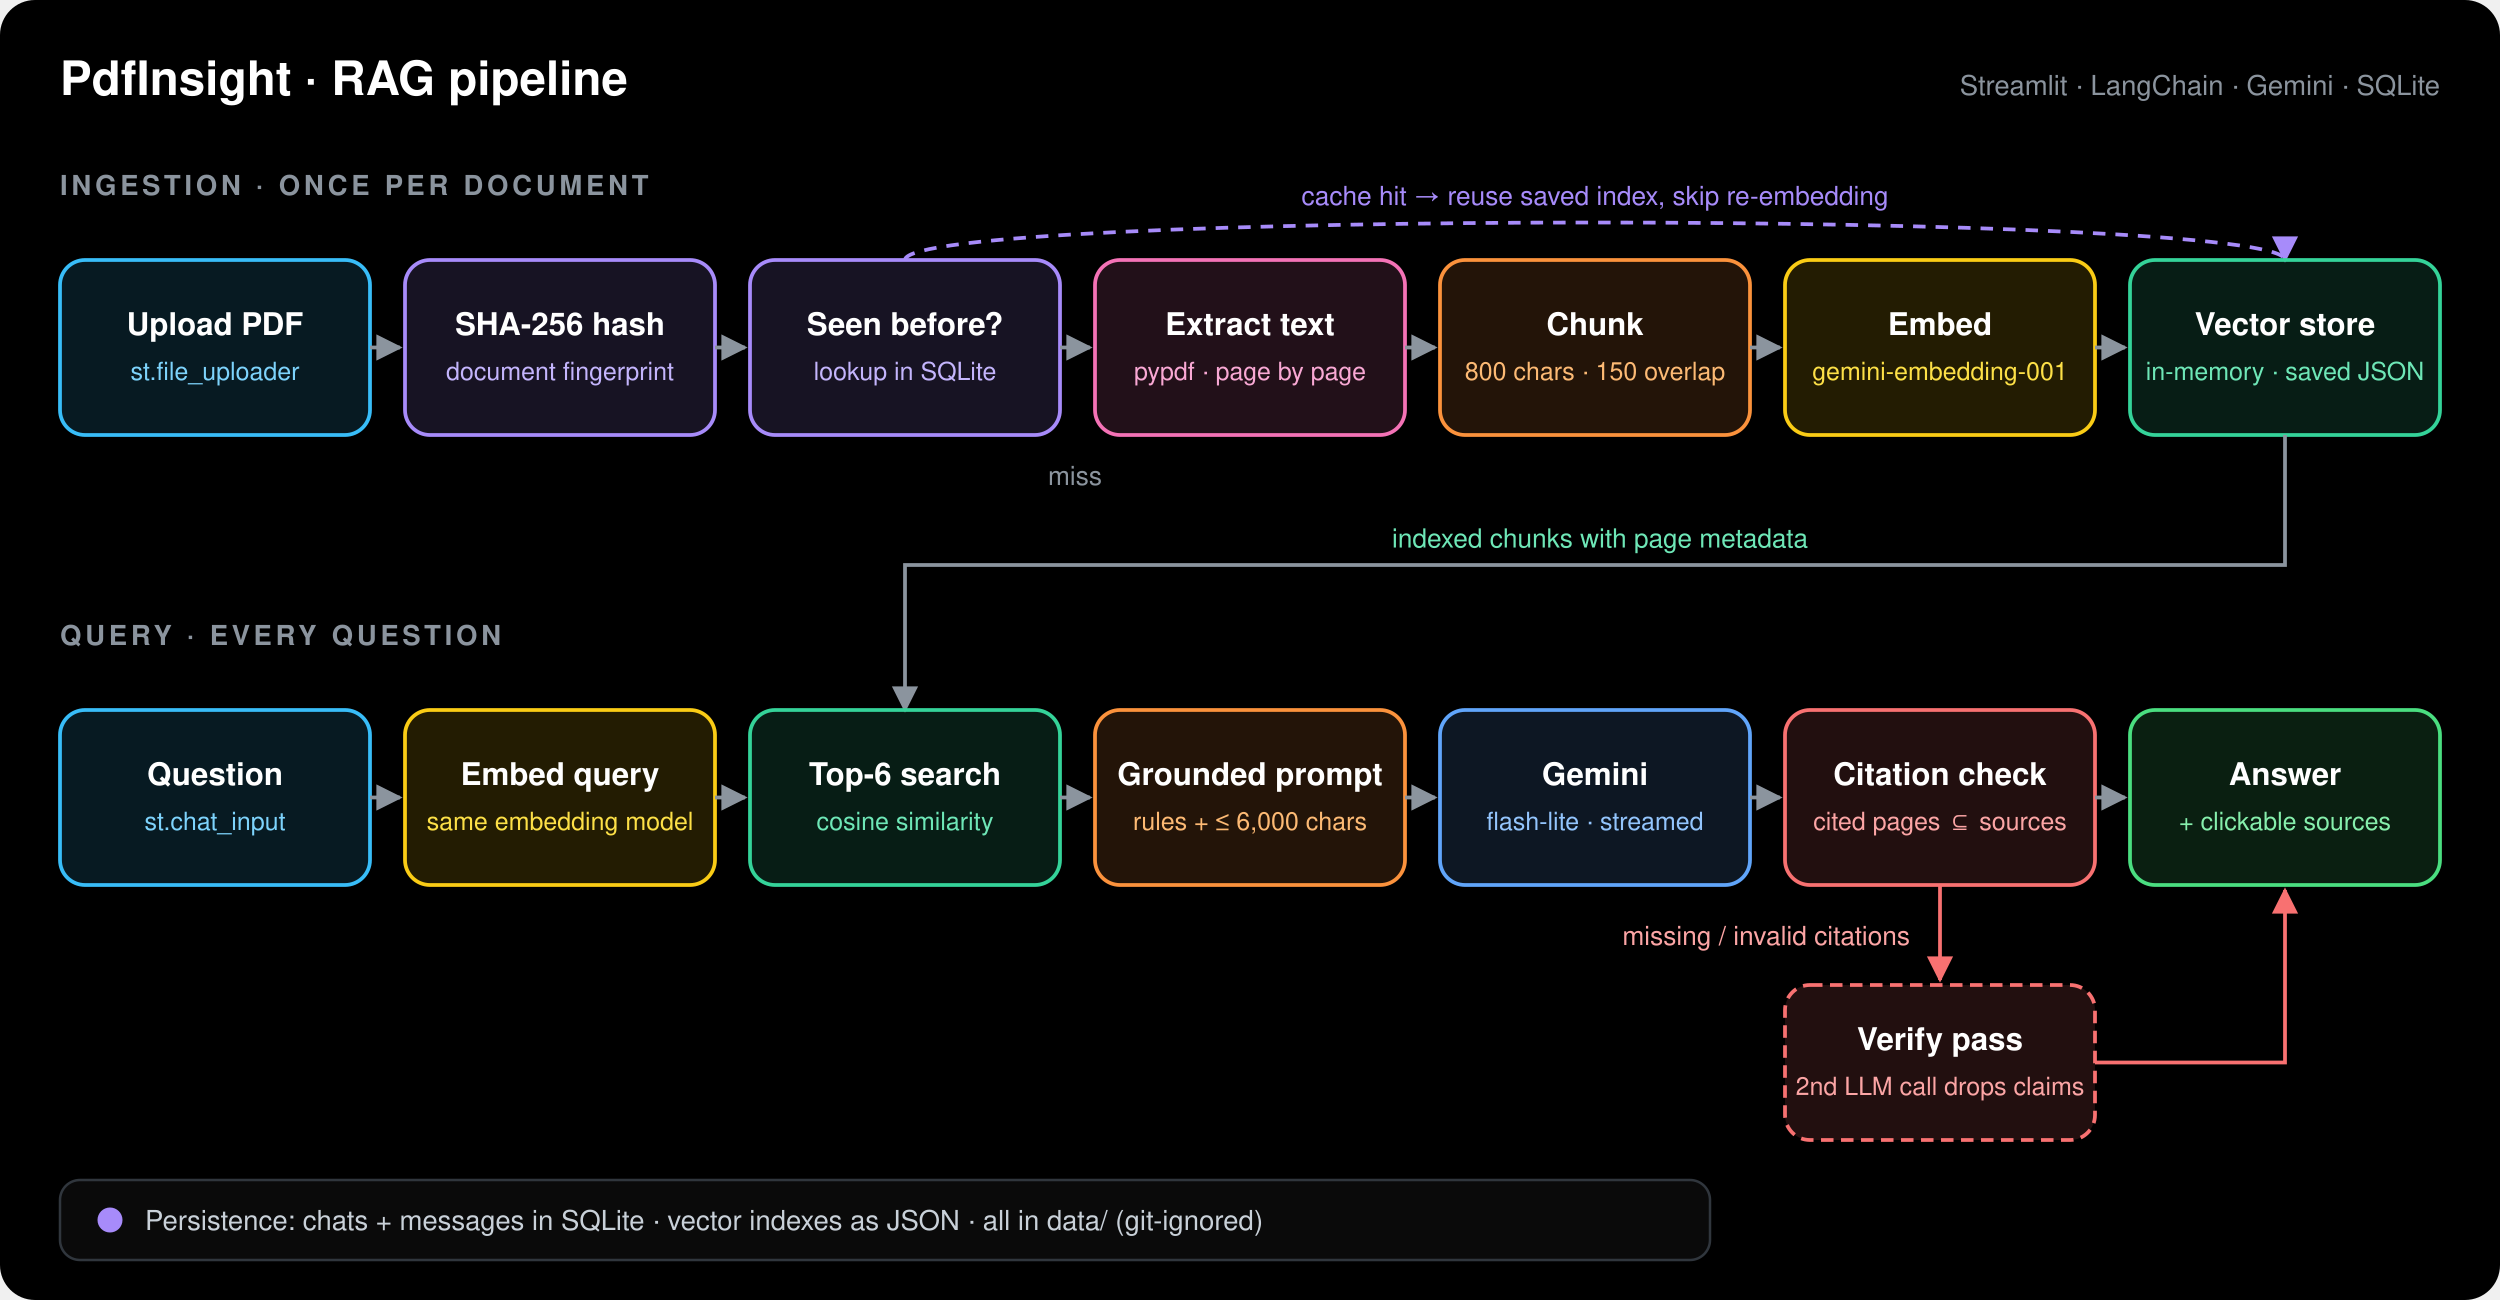
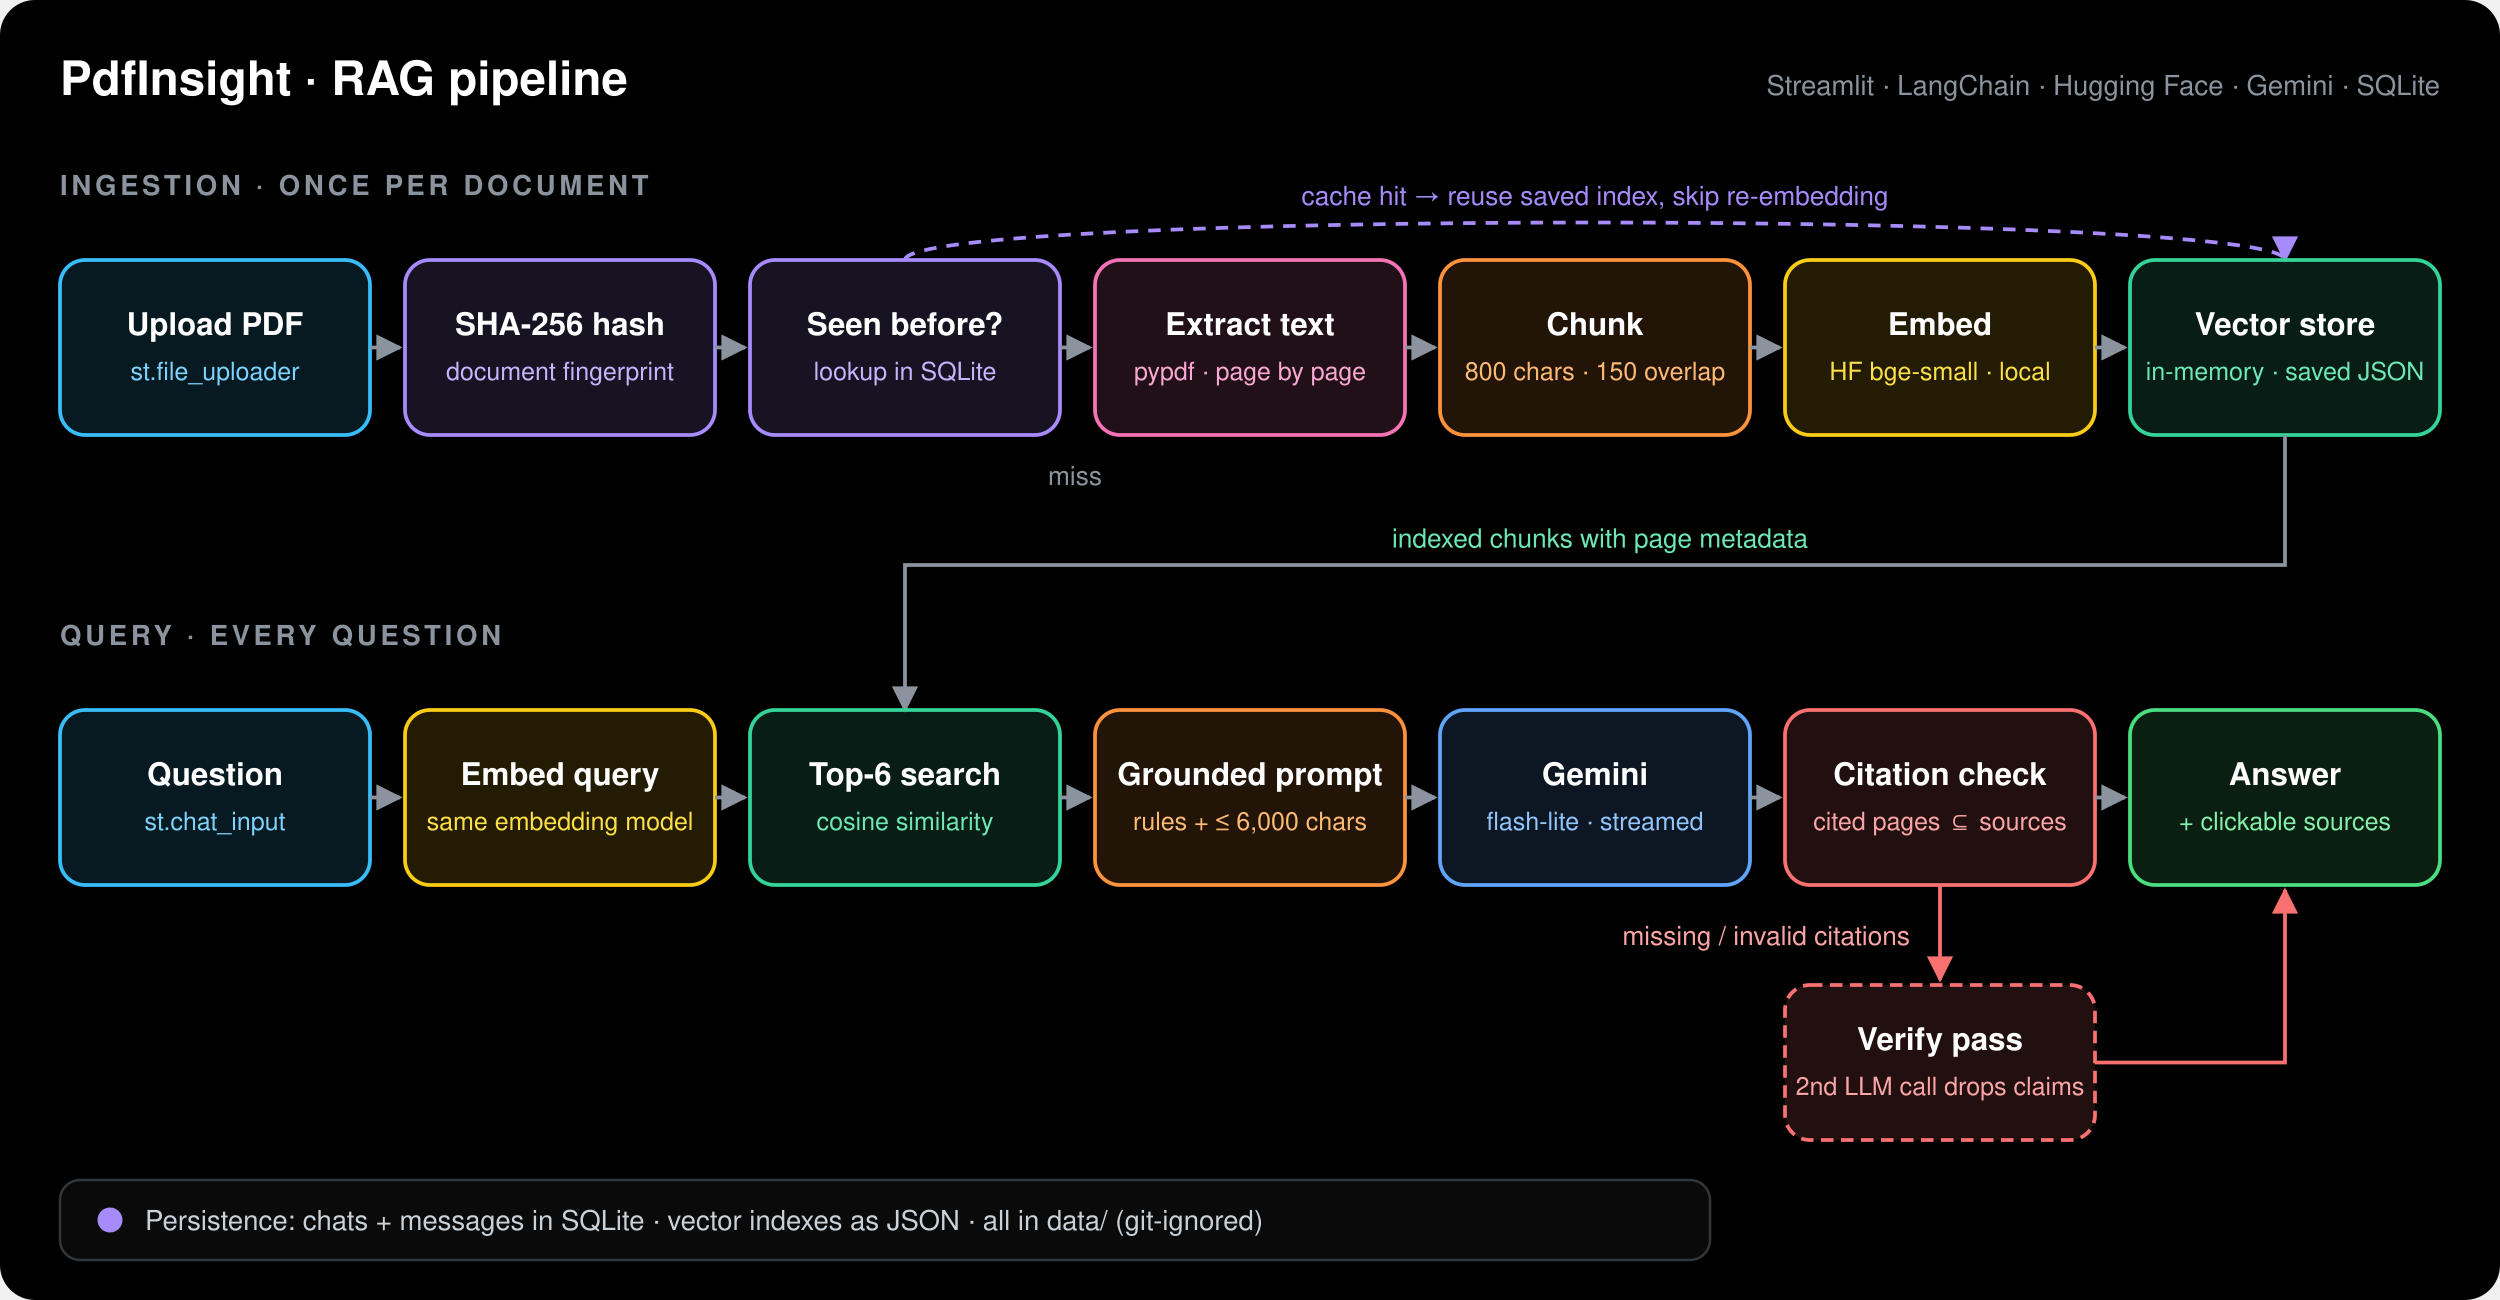
<svg xmlns="http://www.w3.org/2000/svg" viewBox="0 0 1000 520" width="1000" height="520" font-family="-apple-system, 'Segoe UI', Helvetica, Arial, sans-serif">
  <defs>
    <marker id="arrow" viewBox="0 0 10 10" refX="9" refY="5" markerWidth="7" markerHeight="7" orient="auto-start-reverse">
      <path d="M0,0 L10,5 L0,10 z" fill="#8b949e" />
    </marker>
    <marker id="arrow-violet" viewBox="0 0 10 10" refX="9" refY="5" markerWidth="7" markerHeight="7" orient="auto-start-reverse">
      <path d="M0,0 L10,5 L0,10 z" fill="#a78bfa" />
    </marker>
    <marker id="arrow-red" viewBox="0 0 10 10" refX="9" refY="5" markerWidth="7" markerHeight="7" orient="auto-start-reverse">
      <path d="M0,0 L10,5 L0,10 z" fill="#f87171" />
    </marker>
    <style>
      .t { fill: #ffffff; font-size: 12.5px; font-weight: 600; text-anchor: middle; }
      .s { font-size: 10px; text-anchor: middle; }
      .lane { fill: #8b949e; font-size: 11px; font-weight: 700; letter-spacing: 1.5px; }
      .note { font-size: 10.5px; }
      .flow { stroke: #8b949e; stroke-width: 1.5; fill: none; marker-end: url(#arrow); }
    </style>
  </defs>
  <rect width="1000" height="520" rx="14" fill="#000000" />
  <text x="24" y="38" fill="#ffffff" font-size="19" font-weight="700">PdfInsight · RAG pipeline</text>
-   <text x="976" y="38" fill="#8b949e" font-size="11" text-anchor="end">Streamlit · LangChain · Gemini · SQLite</text>
+   <text x="976" y="38" fill="#8b949e" font-size="11" text-anchor="end">Streamlit · LangChain · Hugging Face · Gemini · SQLite</text>
  <text class="lane" x="24" y="78">INGESTION · ONCE PER DOCUMENT</text>
  <path d="M362,104 C362,84 914,84 914,104" stroke="#a78bfa" stroke-width="1.5" stroke-dasharray="5 4" fill="none" marker-end="url(#arrow-violet)" />
  <text class="note" x="638" y="82" fill="#a78bfa" text-anchor="middle">cache hit → reuse saved index, skip re-embedding</text>
  <g>
    <rect x="24" y="104" width="124" height="70" rx="10" fill="#38bdf8" fill-opacity="0.14" stroke="#38bdf8" stroke-width="1.5" />
    <text class="t" x="86" y="134">Upload PDF</text>
    <text class="s" x="86" y="152" fill="#7dd3fc">st.file_uploader</text>
    <rect x="162" y="104" width="124" height="70" rx="10" fill="#a78bfa" fill-opacity="0.14" stroke="#a78bfa" stroke-width="1.5" />
    <text class="t" x="224" y="134">SHA-256 hash</text>
    <text class="s" x="224" y="152" fill="#c4b5fd">document fingerprint</text>
    <rect x="300" y="104" width="124" height="70" rx="10" fill="#a78bfa" fill-opacity="0.14" stroke="#a78bfa" stroke-width="1.5" />
    <text class="t" x="362" y="134">Seen before?</text>
    <text class="s" x="362" y="152" fill="#c4b5fd">lookup in SQLite</text>
    <rect x="438" y="104" width="124" height="70" rx="10" fill="#f472b6" fill-opacity="0.14" stroke="#f472b6" stroke-width="1.5" />
    <text class="t" x="500" y="134">Extract text</text>
    <text class="s" x="500" y="152" fill="#f9a8d4">pypdf · page by page</text>
    <rect x="576" y="104" width="124" height="70" rx="10" fill="#fb923c" fill-opacity="0.14" stroke="#fb923c" stroke-width="1.5" />
    <text class="t" x="638" y="134">Chunk</text>
    <text class="s" x="638" y="152" fill="#fdba74">800 chars · 150 overlap</text>
    <rect x="714" y="104" width="124" height="70" rx="10" fill="#facc15" fill-opacity="0.14" stroke="#facc15" stroke-width="1.5" />
    <text class="t" x="776" y="134">Embed</text>
-     <text class="s" x="776" y="152" fill="#fde047">gemini-embedding-001</text>
+     <text class="s" x="776" y="152" fill="#fde047">HF bge-small · local</text>
    <rect x="852" y="104" width="124" height="70" rx="10" fill="#34d399" fill-opacity="0.14" stroke="#34d399" stroke-width="1.5" />
    <text class="t" x="914" y="134">Vector store</text>
    <text class="s" x="914" y="152" fill="#6ee7b7">in-memory · saved JSON</text>
  </g>
  <path class="flow" d="M148,139 H160" />
  <path class="flow" d="M286,139 H298" />
  <path class="flow" d="M424,139 H436" />
  <text class="note" x="430" y="194" fill="#8b949e" text-anchor="middle">miss</text>
  <path class="flow" d="M562,139 H574" />
  <path class="flow" d="M700,139 H712" />
  <path class="flow" d="M838,139 H850" />
  <path class="flow" d="M914,174 V226 H362 V284" />
  <text class="note" x="640" y="219" fill="#6ee7b7" text-anchor="middle">indexed chunks with page metadata</text>
  <text class="lane" x="24" y="258">QUERY · EVERY QUESTION</text>
  <g>
    <rect x="24" y="284" width="124" height="70" rx="10" fill="#38bdf8" fill-opacity="0.14" stroke="#38bdf8" stroke-width="1.5" />
    <text class="t" x="86" y="314">Question</text>
    <text class="s" x="86" y="332" fill="#7dd3fc">st.chat_input</text>
    <rect x="162" y="284" width="124" height="70" rx="10" fill="#facc15" fill-opacity="0.14" stroke="#facc15" stroke-width="1.5" />
    <text class="t" x="224" y="314">Embed query</text>
    <text class="s" x="224" y="332" fill="#fde047">same embedding model</text>
    <rect x="300" y="284" width="124" height="70" rx="10" fill="#34d399" fill-opacity="0.14" stroke="#34d399" stroke-width="1.5" />
    <text class="t" x="362" y="314">Top-6 search</text>
    <text class="s" x="362" y="332" fill="#6ee7b7">cosine similarity</text>
    <rect x="438" y="284" width="124" height="70" rx="10" fill="#fb923c" fill-opacity="0.14" stroke="#fb923c" stroke-width="1.5" />
    <text class="t" x="500" y="314">Grounded prompt</text>
    <text class="s" x="500" y="332" fill="#fdba74">rules + ≤ 6,000 chars</text>
    <rect x="576" y="284" width="124" height="70" rx="10" fill="#60a5fa" fill-opacity="0.14" stroke="#60a5fa" stroke-width="1.5" />
    <text class="t" x="638" y="314">Gemini</text>
    <text class="s" x="638" y="332" fill="#93c5fd">flash-lite · streamed</text>
    <rect x="714" y="284" width="124" height="70" rx="10" fill="#f87171" fill-opacity="0.14" stroke="#f87171" stroke-width="1.5" />
    <text class="t" x="776" y="314">Citation check</text>
    <text class="s" x="776" y="332" fill="#fca5a5">cited pages ⊆ sources</text>
    <rect x="852" y="284" width="124" height="70" rx="10" fill="#4ade80" fill-opacity="0.14" stroke="#4ade80" stroke-width="1.5" />
    <text class="t" x="914" y="314">Answer</text>
    <text class="s" x="914" y="332" fill="#86efac">+ clickable sources</text>
  </g>
  <path class="flow" d="M148,319 H160" />
  <path class="flow" d="M286,319 H298" />
  <path class="flow" d="M424,319 H436" />
  <path class="flow" d="M562,319 H574" />
  <path class="flow" d="M700,319 H712" />
  <path class="flow" d="M838,319 H850" />
  <path d="M776,354 V392" stroke="#f87171" stroke-width="1.5" fill="none" marker-end="url(#arrow-red)" />
  <text class="note" x="764" y="378" fill="#fca5a5" text-anchor="end">missing / invalid citations</text>
  <rect x="714" y="394" width="124" height="62" rx="10" fill="#f87171" fill-opacity="0.14" stroke="#f87171" stroke-width="1.5" stroke-dasharray="5 3" />
  <text class="t" x="776" y="420">Verify pass</text>
  <text class="s" x="776" y="438" fill="#fca5a5">2nd LLM call drops claims</text>
  <path d="M838,425 H914 V356" stroke="#f87171" stroke-width="1.5" fill="none" marker-end="url(#arrow-red)" />
  <rect x="24" y="472" width="660" height="32" rx="8" fill="#ffffff" fill-opacity="0.04" stroke="#30363d" />
  <circle cx="44" cy="488" r="5" fill="#a78bfa" />
  <text x="58" y="492" fill="#c9d1d9" font-size="11">Persistence: chats + messages in SQLite · vector indexes as JSON · all in data/ (git-ignored)</text>
</svg>
